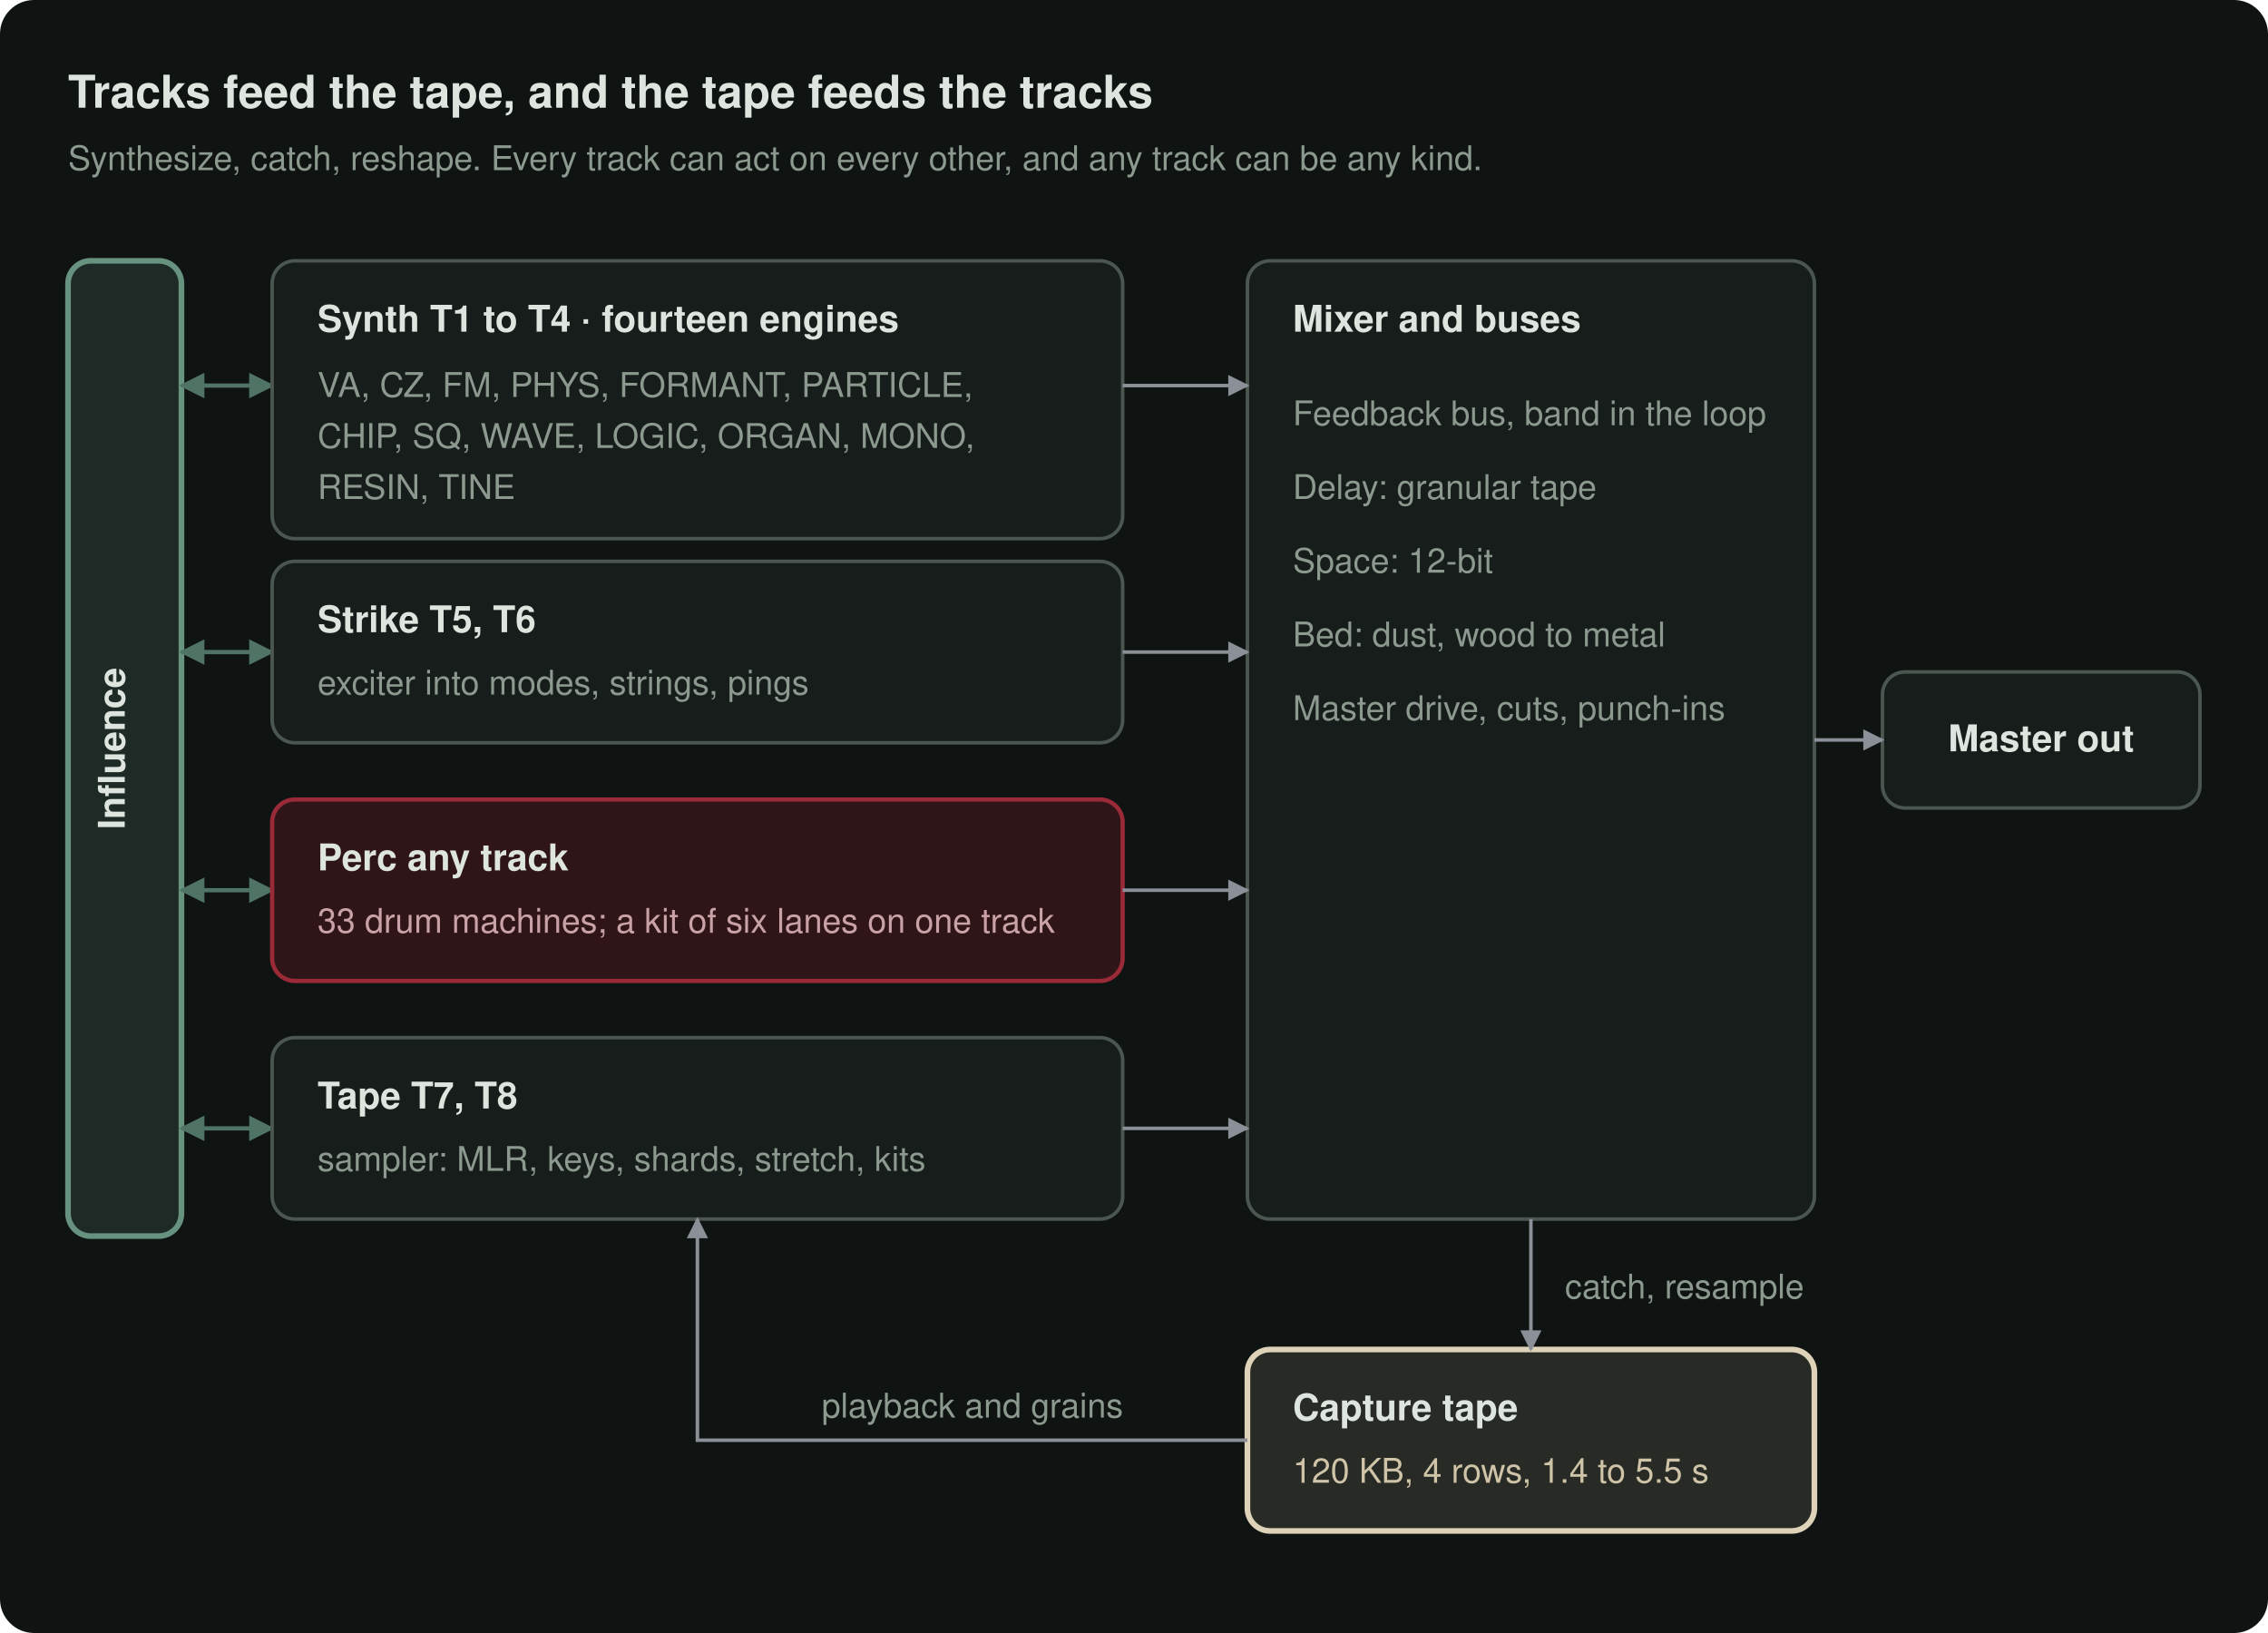
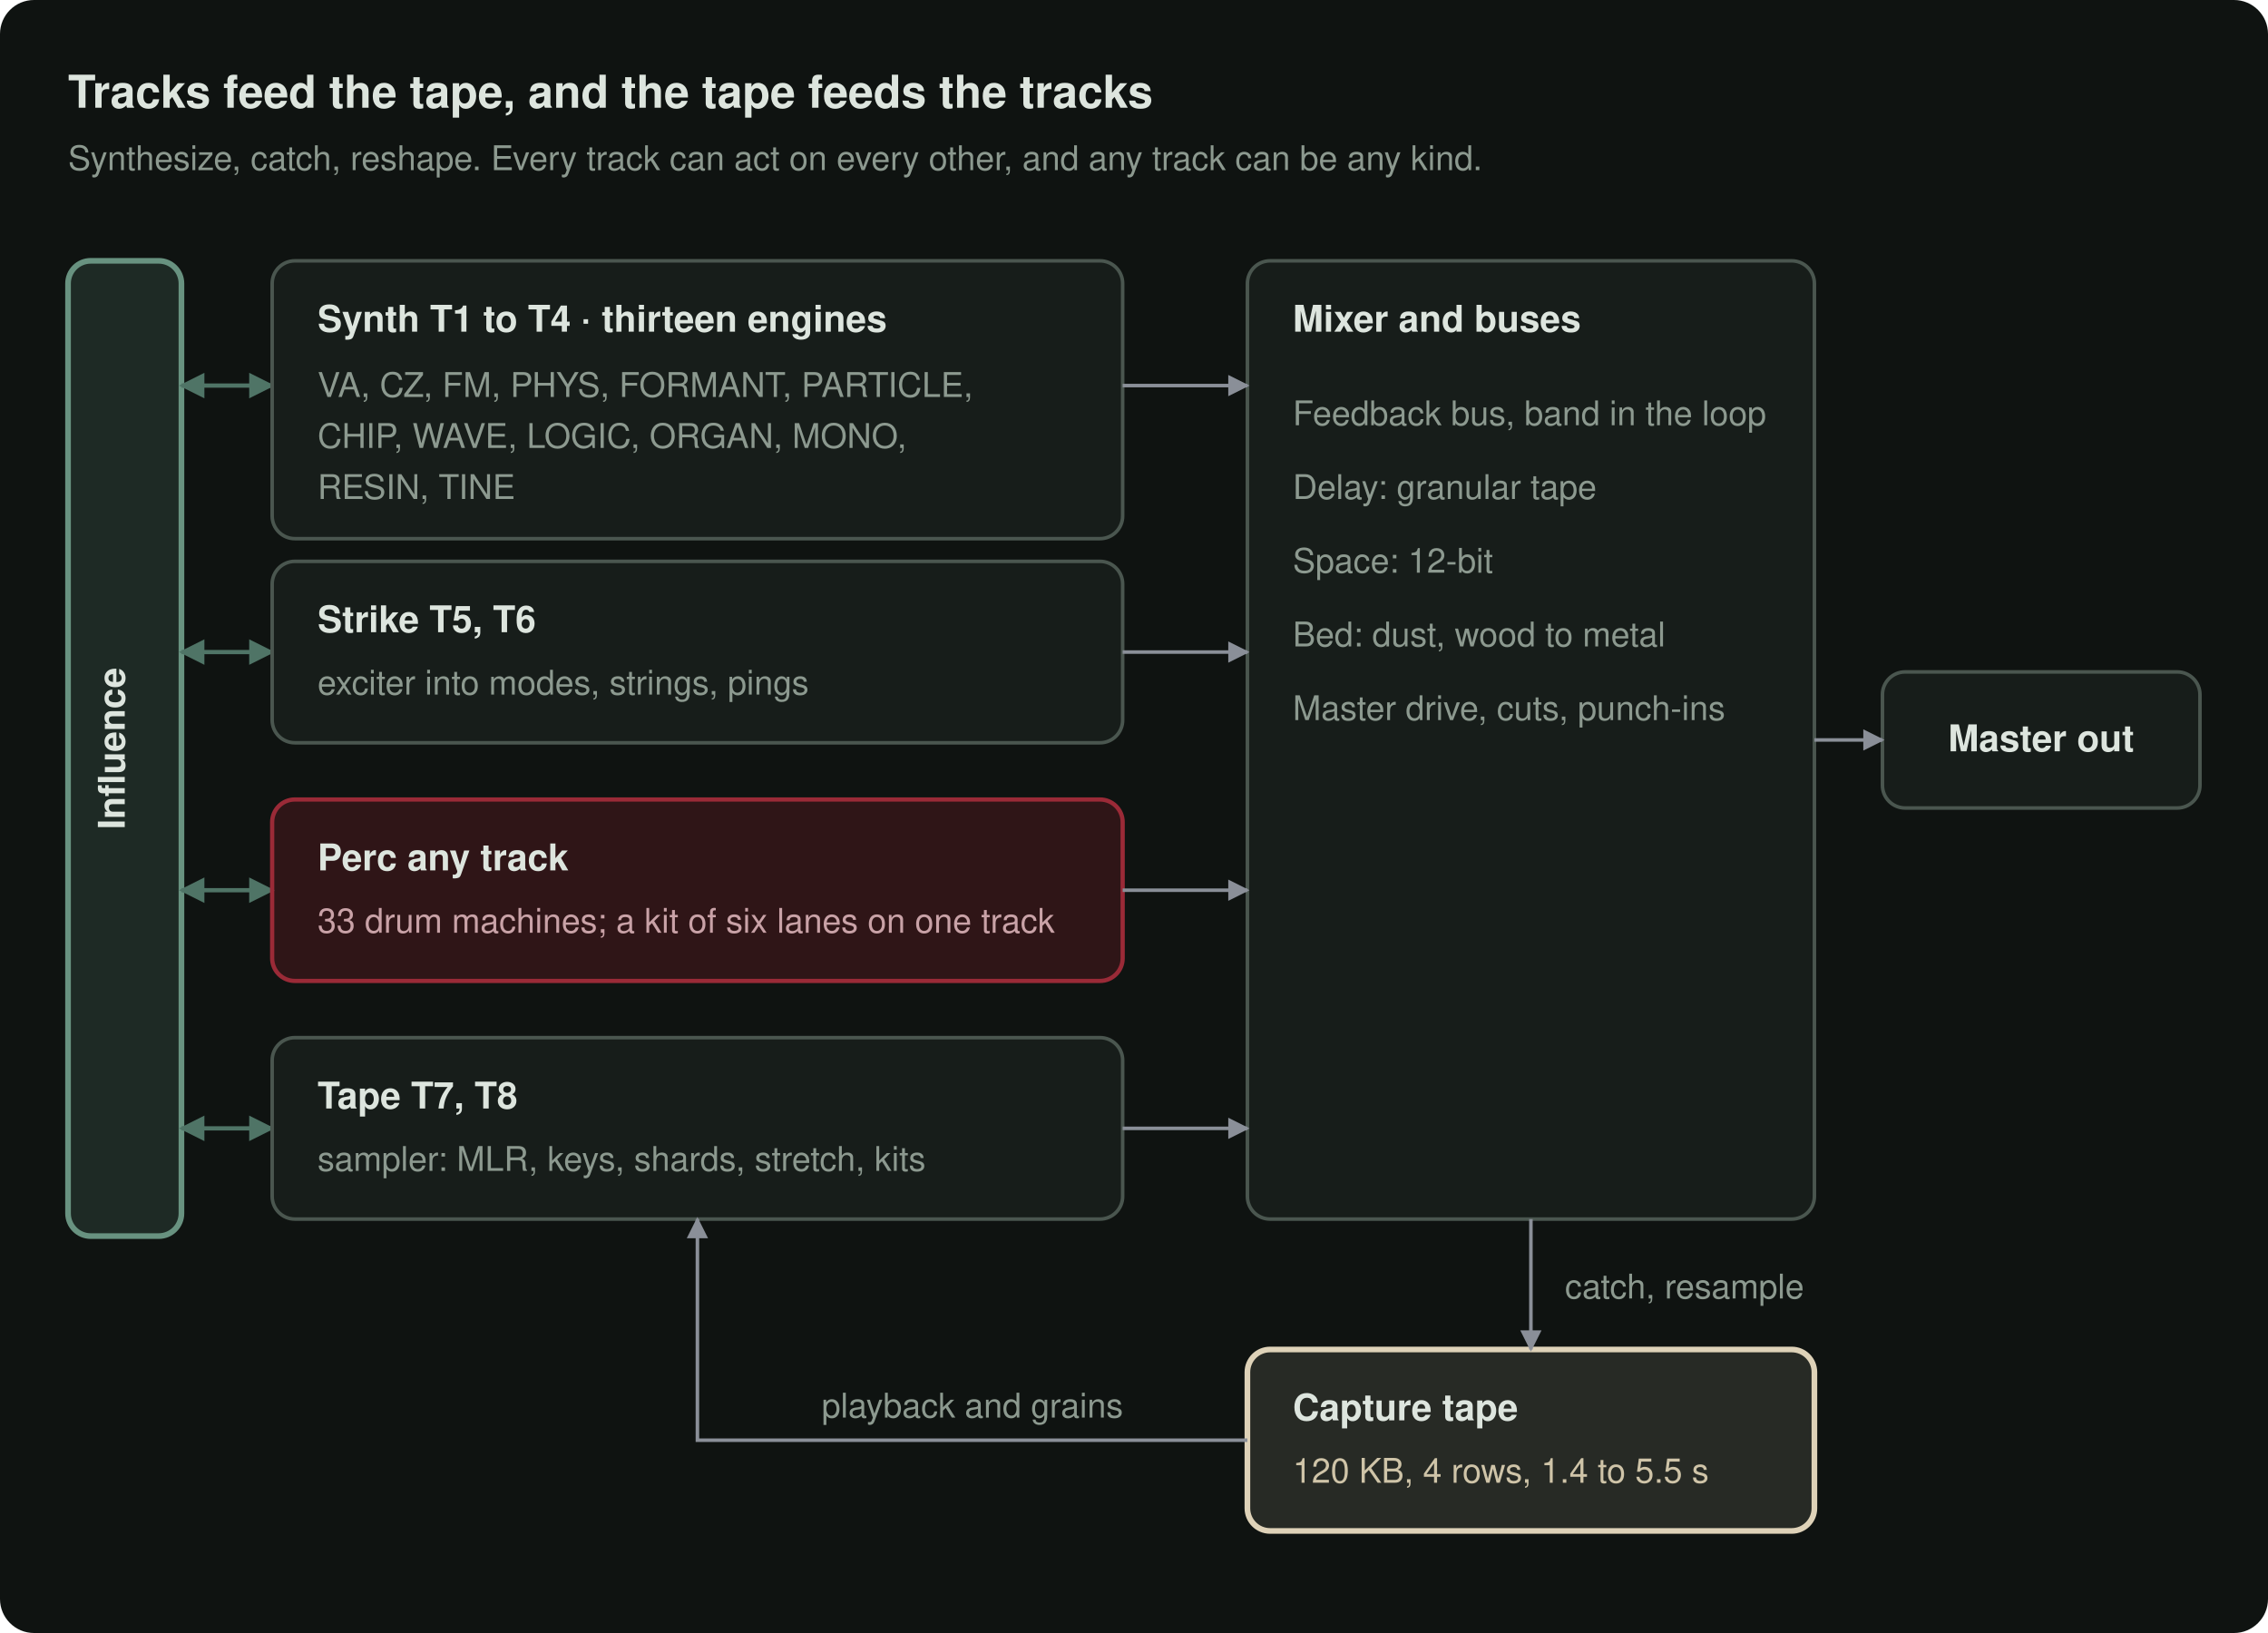
<svg xmlns="http://www.w3.org/2000/svg" viewBox="0 0 800 576" width="800" height="576" font-family="-apple-system, 'Segoe UI', Helvetica, Arial, sans-serif" font-size="13" role="img" aria-label="Tracks feed the tape, and the tape feeds the tracks">
  <defs>
    <marker id="sf-arrow" viewBox="0 0 10 10" refX="9" refY="5" markerWidth="6" markerHeight="6" orient="auto-start-reverse">
      <path d="M0 0L10 5L0 10z" fill="#8a8f98" />
    </marker>
    <marker id="sf-arrow-teal" viewBox="0 0 10 10" refX="9" refY="5" markerWidth="6" markerHeight="6" orient="auto-start-reverse">
      <path d="M0 0L10 5L0 10z" fill="#4f7466" />
    </marker>
  </defs>
  <rect x="0" y="0" width="800" height="576" rx="12" fill="#0f1311" />
  <text x="24" y="38" font-size="16" font-weight="600" fill="#dde5de">Tracks feed the tape, and the tape feeds the tracks</text>
  <text x="24" y="60" font-size="12" fill="#8c998f">Synthesize, catch, reshape. Every track can act on every other, and any track can be any kind.</text>
  <rect x="24" y="92" width="40" height="344" rx="8" fill="#689280" fill-opacity="0.18" stroke="#689280" stroke-width="2" />
  <text x="44" y="264" transform="rotate(-90 44 264)" text-anchor="middle" font-weight="600" fill="#dde5de">Influence</text>
  <g fill="none" stroke="#4f7466" stroke-width="1.5">
    <path d="M64 136H96" marker-end="url(#sf-arrow-teal)" marker-start="url(#sf-arrow-teal)" />
    <path d="M64 230H96" marker-end="url(#sf-arrow-teal)" marker-start="url(#sf-arrow-teal)" />
    <path d="M64 314H96" marker-end="url(#sf-arrow-teal)" marker-start="url(#sf-arrow-teal)" />
    <path d="M64 398H96" marker-end="url(#sf-arrow-teal)" marker-start="url(#sf-arrow-teal)" />
  </g>
  <g fill="#171d1a" stroke="#4a564f" stroke-width="1.25">
    <rect x="96" y="92" width="300" height="98" rx="8" />
    <rect x="96" y="198" width="300" height="64" rx="8" />
    <rect x="96" y="366" width="300" height="64" rx="8" />
  </g>
  <rect x="96" y="282" width="300" height="64" rx="8" fill="#831c29" fill-opacity="0.28" stroke="#9a2a37" stroke-width="1.5" />
-   <text x="112" y="117" font-weight="600" fill="#dde5de">Synth  T1 to T4 · fourteen engines</text>
+   <text x="112" y="117" font-weight="600" fill="#dde5de">Synth  T1 to T4 · thirteen engines</text>
  <text x="112" y="140" font-size="12" fill="#8c998f">VA, CZ, FM, PHYS, FORMANT, PARTICLE,</text>
-   <text x="112" y="158" font-size="12" fill="#8c998f">CHIP, SQ, WAVE, LOGIC, ORGAN, MONO,</text>
+   <text x="112" y="158" font-size="12" fill="#8c998f">CHIP, WAVE, LOGIC, ORGAN, MONO,</text>
  <text x="112" y="176" font-size="12" fill="#8c998f">RESIN, TINE</text>
  <text x="112" y="223" font-weight="600" fill="#dde5de">Strike  T5, T6</text>
  <text x="112" y="245" font-size="12" fill="#8c998f">exciter into modes, strings, pings</text>
  <text x="112" y="307" font-weight="600" fill="#dde5de">Perc  any track</text>
  <text x="112" y="329" font-size="12" fill="#c9a2a7">33 drum machines; a kit of six lanes on one track</text>
  <text x="112" y="391" font-weight="600" fill="#dde5de">Tape  T7, T8</text>
  <text x="112" y="413" font-size="12" fill="#8c998f">sampler: MLR, keys, shards, stretch, kits</text>
  <rect x="440" y="92" width="200" height="338" rx="8" fill="#171d1a" stroke="#4a564f" stroke-width="1.25" />
  <text x="456" y="117" font-weight="600" fill="#dde5de">Mixer and buses</text>
  <text x="456" y="150" font-size="12" fill="#8c998f">Feedback bus, band in the loop</text>
  <text x="456" y="176" font-size="12" fill="#8c998f">Delay: granular tape</text>
  <text x="456" y="202" font-size="12" fill="#8c998f">Space: 12-bit</text>
  <text x="456" y="228" font-size="12" fill="#8c998f">Bed: dust, wood to metal</text>
  <text x="456" y="254" font-size="12" fill="#8c998f">Master drive, cuts, punch-ins</text>
  <rect x="664" y="237" width="112" height="48" rx="8" fill="#171d1a" stroke="#4a564f" stroke-width="1.25" />
  <text x="720" y="265" text-anchor="middle" font-weight="600" fill="#dde5de">Master out</text>
  <rect x="440" y="476" width="200" height="64" rx="8" fill="#ded2b8" fill-opacity="0.12" stroke="#ded2b8" stroke-width="2" />
  <text x="456" y="501" font-weight="600" fill="#dde5de">Capture tape</text>
  <text x="456" y="523" font-size="12" fill="#cfc4a8">120 KB, 4 rows, 1.4 to 5.5 s</text>
  <g fill="none" stroke="#8a8f98" stroke-width="1.25">
    <path d="M396 136H440" marker-end="url(#sf-arrow)" />
    <path d="M396 230H440" marker-end="url(#sf-arrow)" />
    <path d="M396 314H440" marker-end="url(#sf-arrow)" />
    <path d="M396 398H440" marker-end="url(#sf-arrow)" />
    <path d="M640 261H664" marker-end="url(#sf-arrow)" />
    <path d="M540 430V476" marker-end="url(#sf-arrow)" />
    <path d="M440 508H246V430" marker-end="url(#sf-arrow)" />
  </g>
  <text x="552" y="458" font-size="12" fill="#8c998f">catch, resample</text>
  <text x="343" y="500" text-anchor="middle" font-size="12" fill="#8c998f">playback and grains</text>
</svg>
